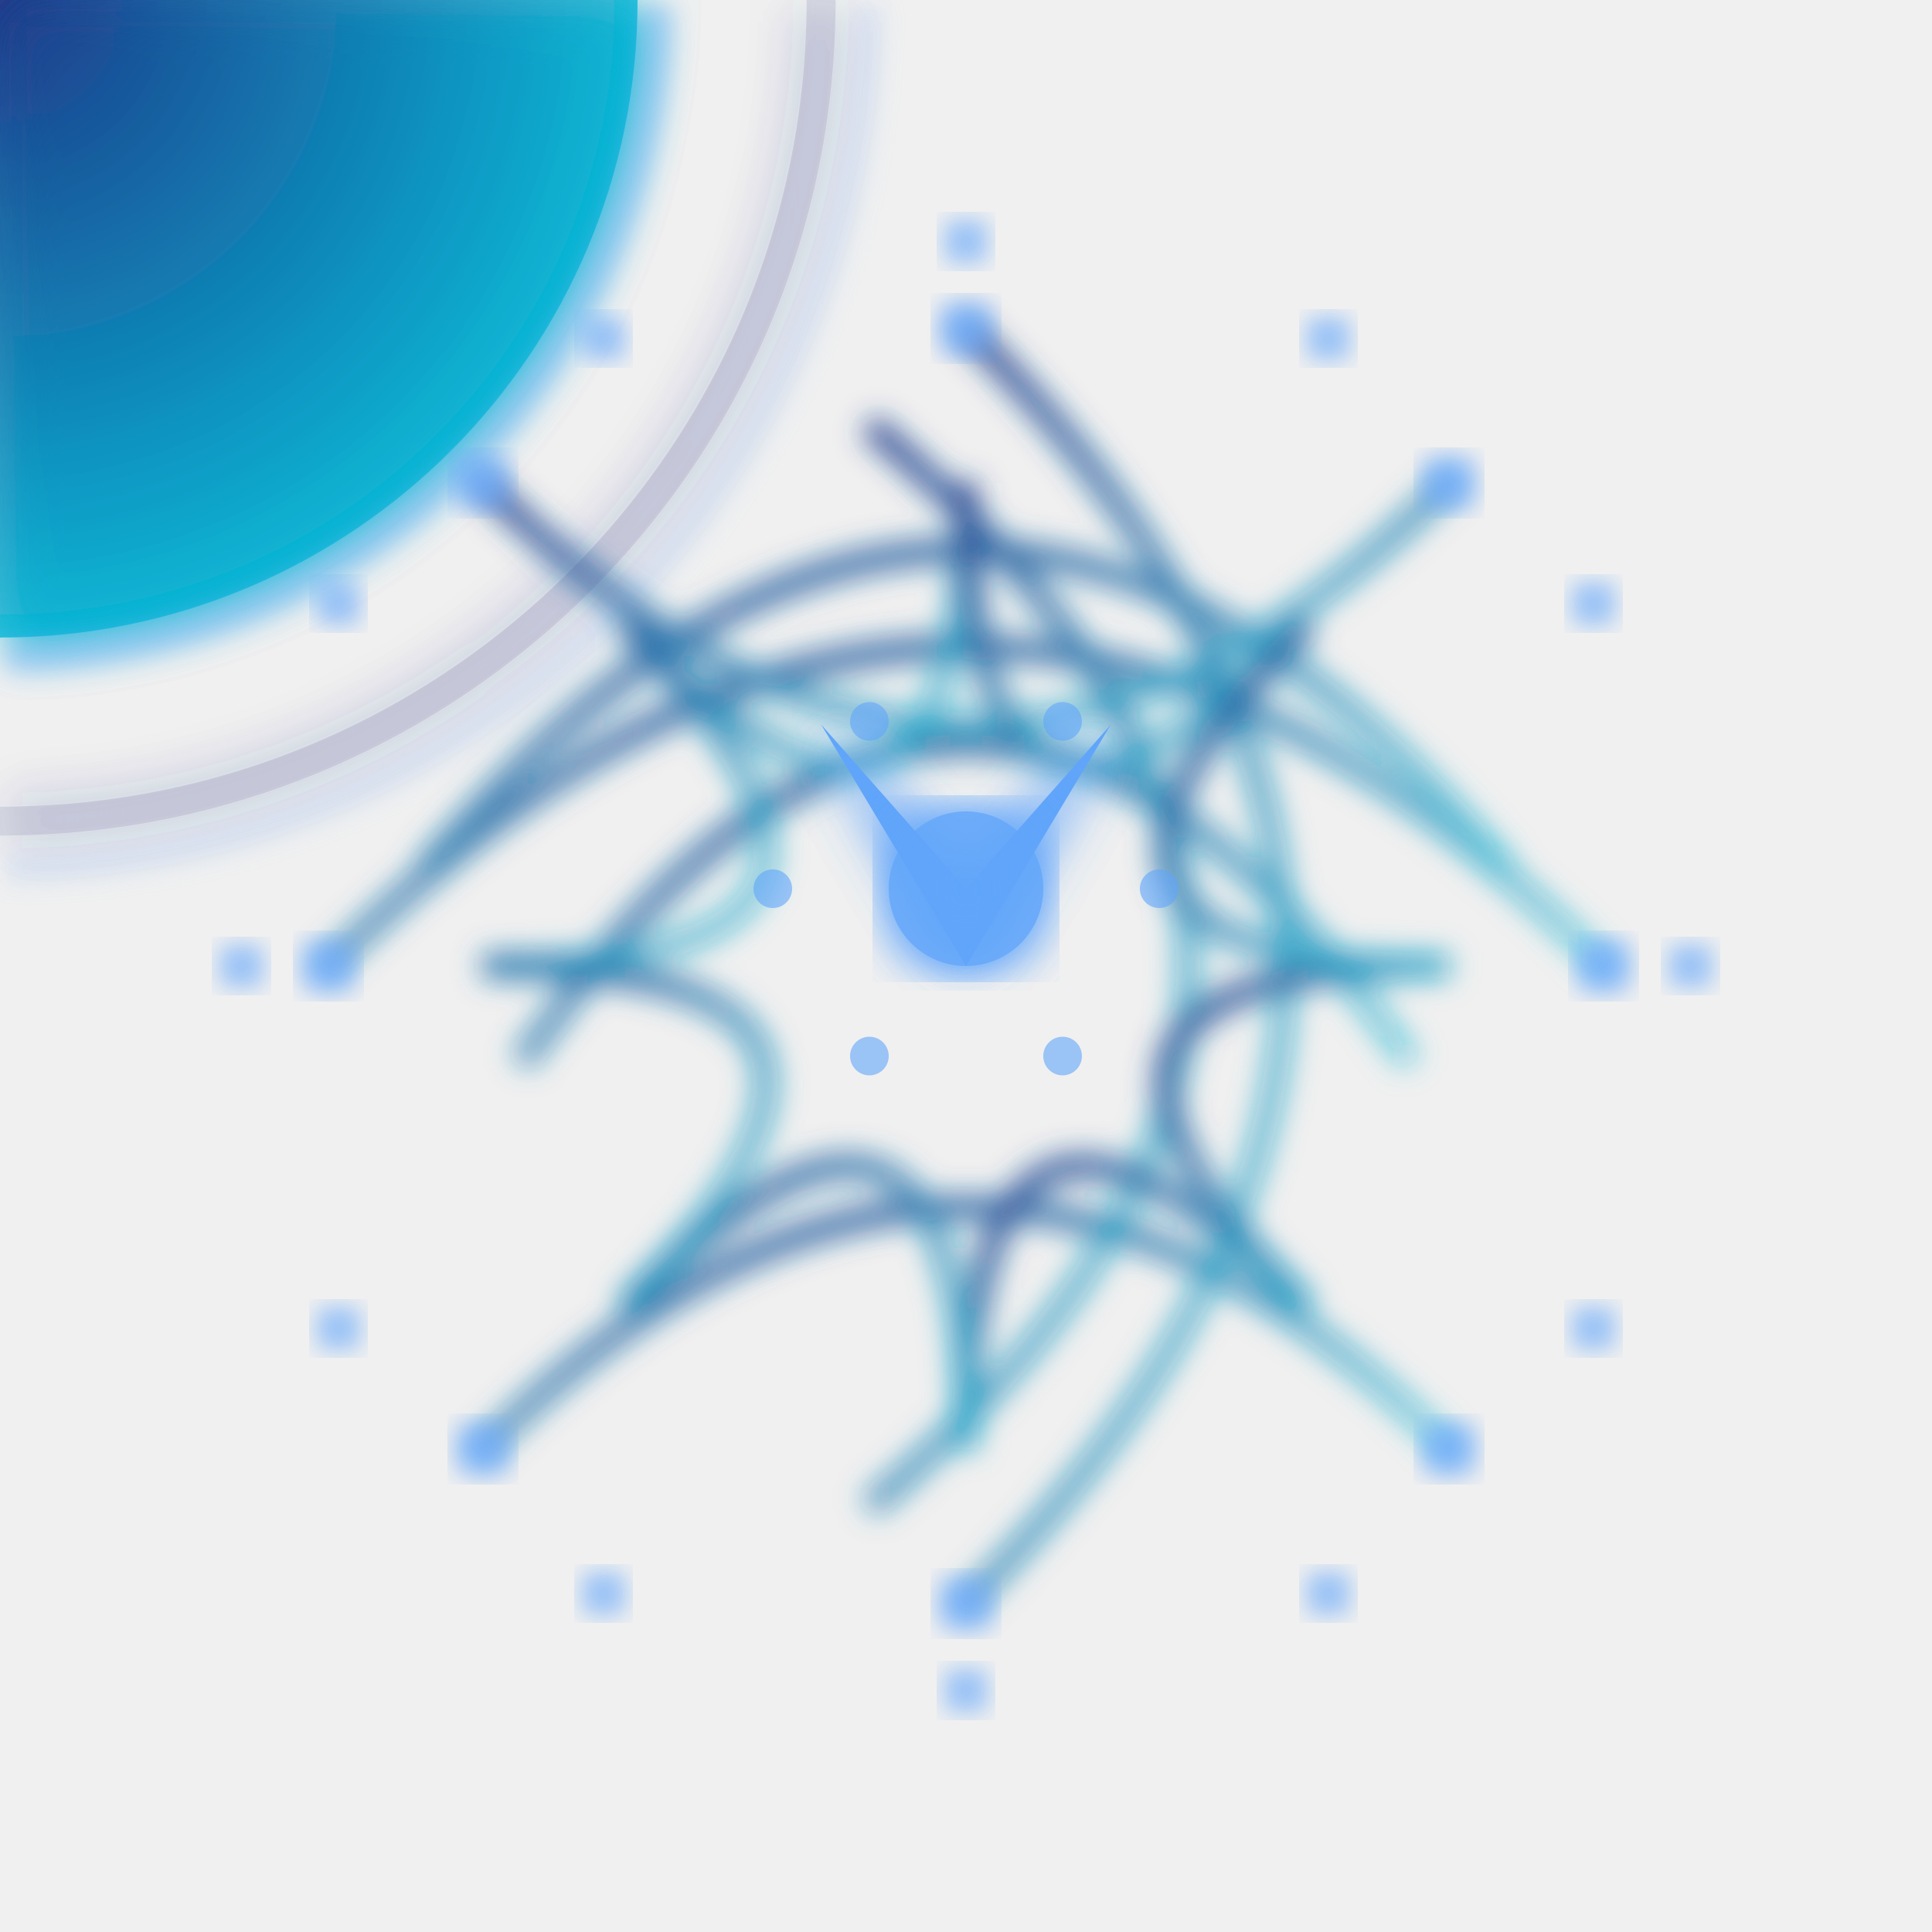
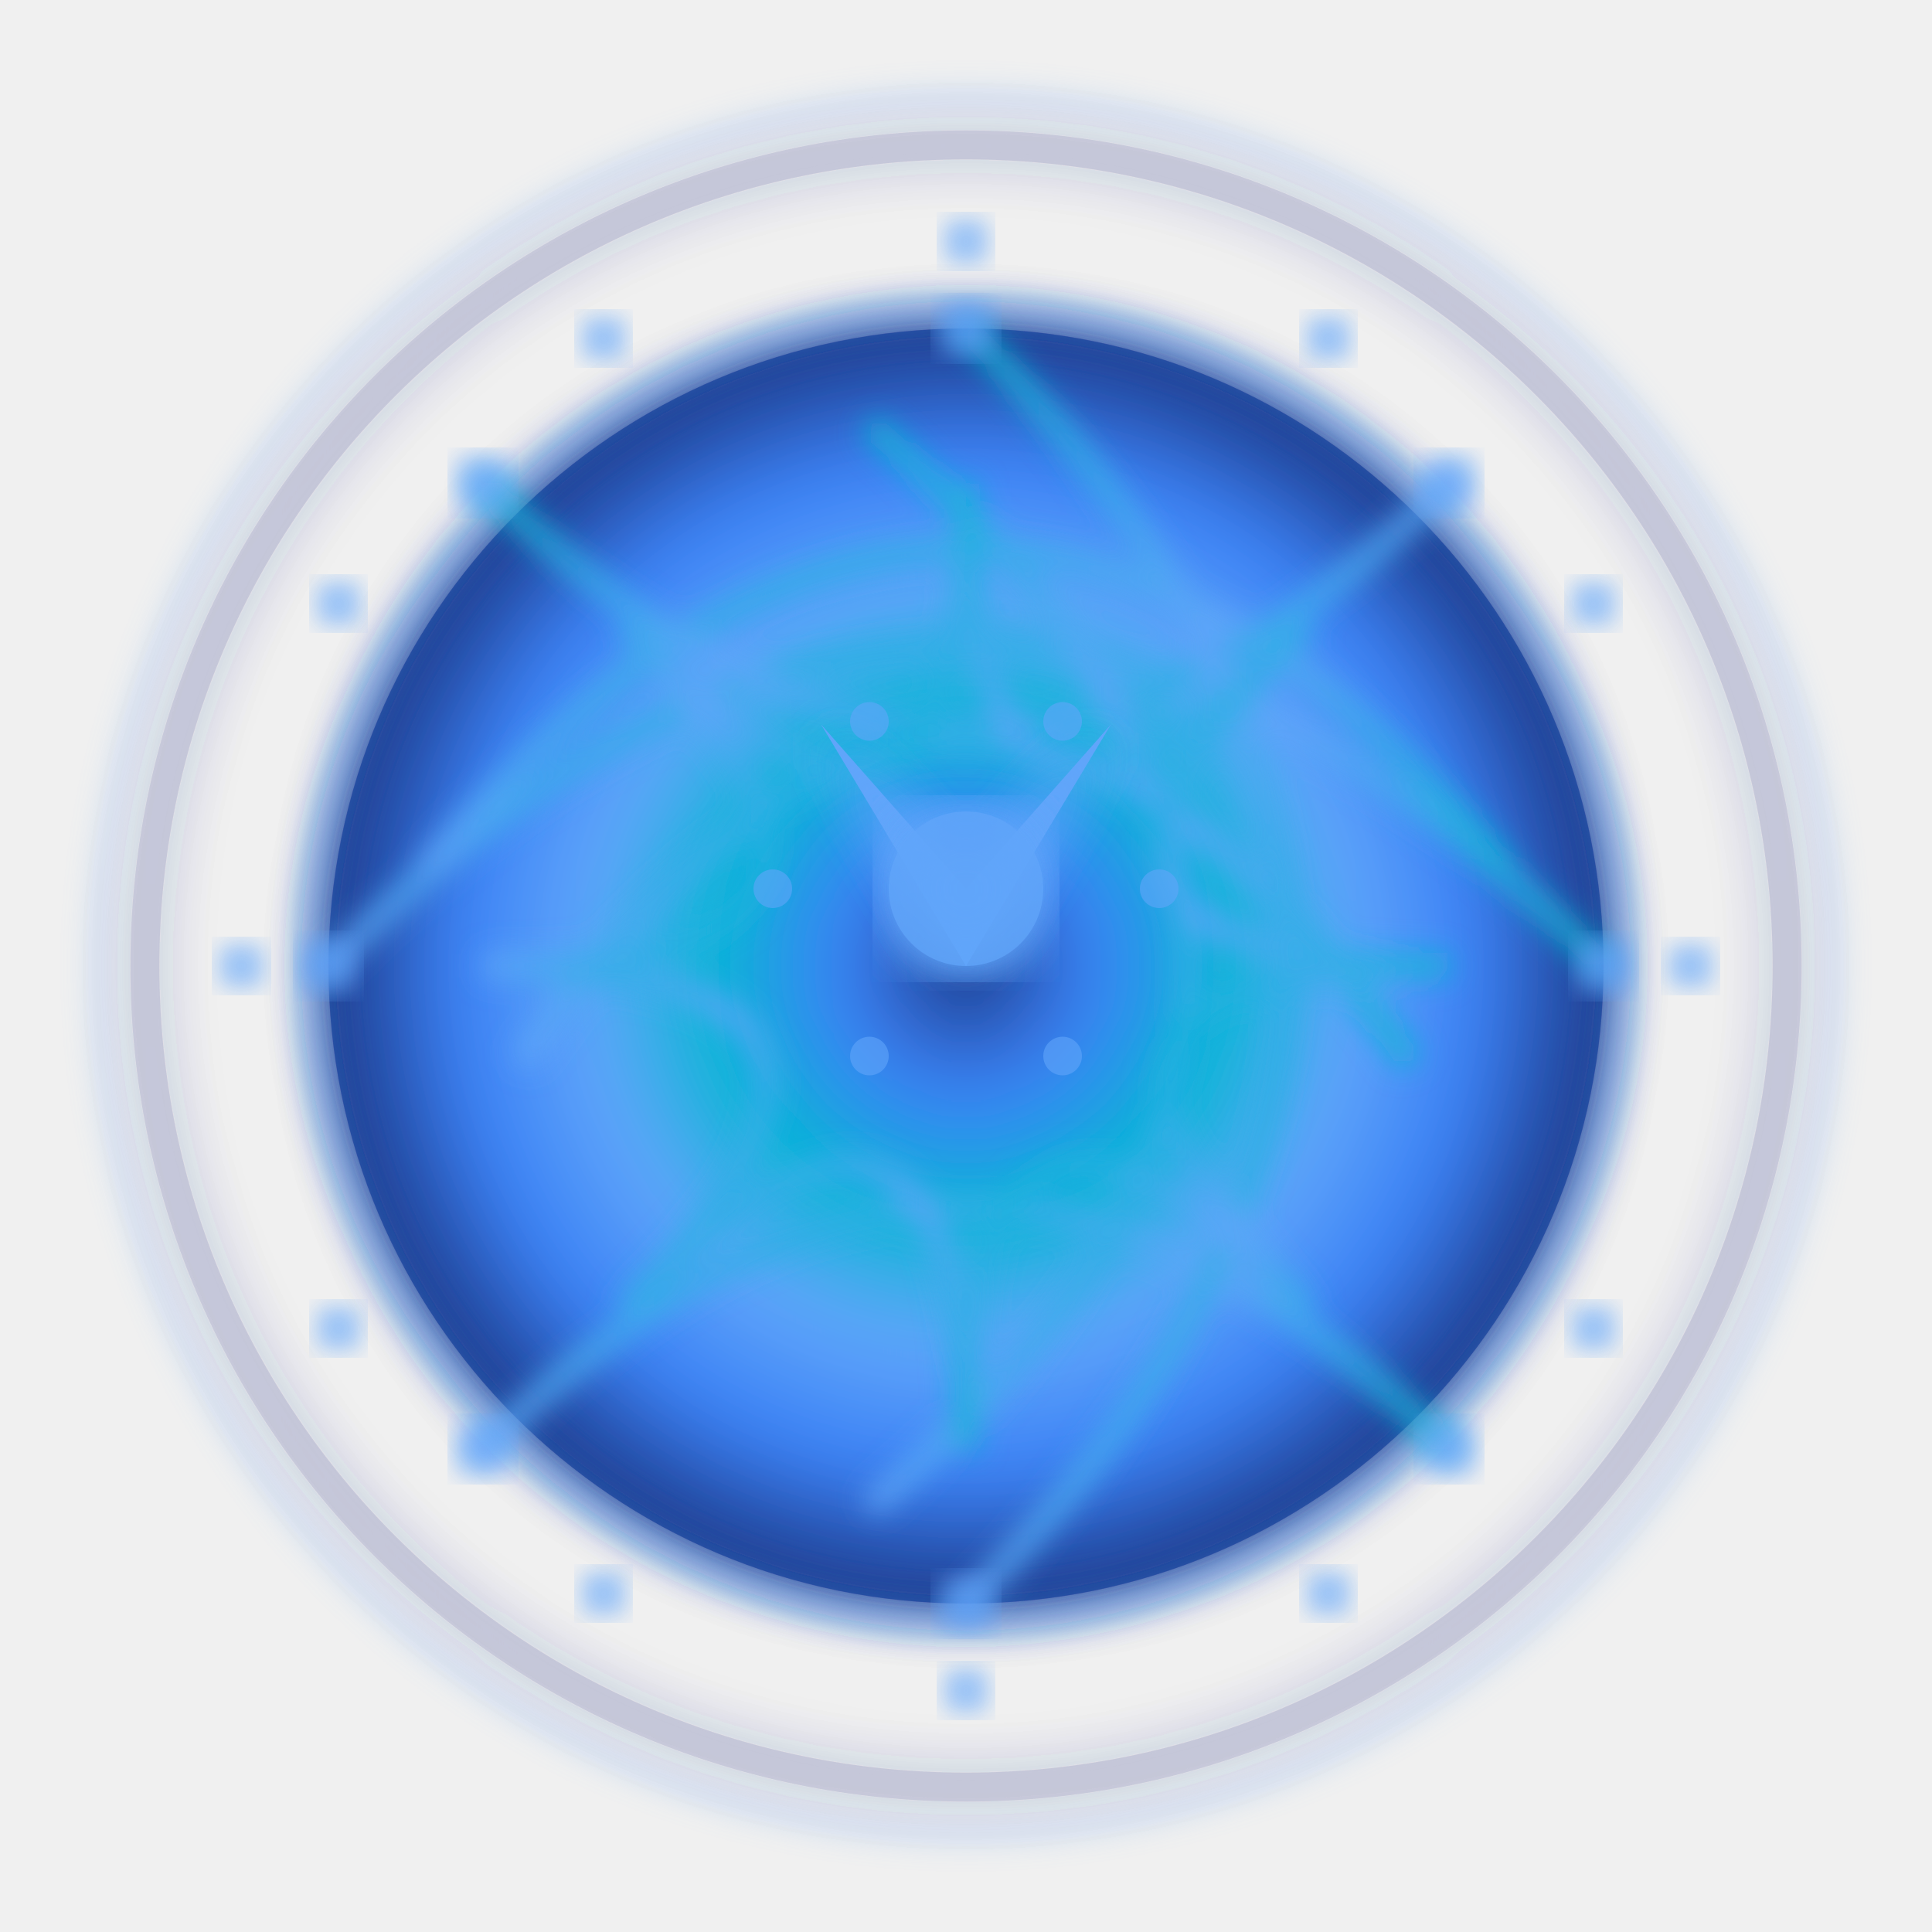
<svg xmlns="http://www.w3.org/2000/svg" baseProfile="full" height="200" version="1.1" viewBox="0 0 200 200" width="200">
  <defs>
    <radialGradient cx="50%" cy="50%" id="advancedMoonGradient-serenity" r="50%">
-       <stop offset="0%" stop-color="#1e3a8a" stop-opacity="1.0" />
-       <stop offset="100%" stop-color="#06b6d4" stop-opacity="0.8" />
+       <stop offset="0%" stop-color="#1e3a8a" />
+       <stop offset="20%" stop-color="#3b82f6" />
+       <stop offset="40%" stop-color="#06b6d4" />
+       <stop offset="60%" stop-color="#60a5fa" />
+       <stop offset="80%" stop-color="#3b82f6" />
+       <stop offset="100%" stop-color="#1e3a8a" />
    </radialGradient>
    <radialGradient cx="50%" cy="50%" id="borderGradient-serenity" r="50%">
      <stop offset="0%" stop-color="#60a5fa" stop-opacity="0.8" />
      <stop offset="100%" stop-color="#1e3a8a" stop-opacity="0.2" />
    </radialGradient>
    <filter id="mainGlow-serenity">
      <feGaussianBlur in="SourceGraphic" stdDeviation="2.8" />
      <feMerge>
        <feMergeNode in="SourceGraphic" />
        <feMergeNode />
        <feMergeNode />
      </feMerge>
    </filter>
    <filter id="detailGlow-serenity">
      <feGaussianBlur in="SourceGraphic" stdDeviation="1.5" />
    </filter>
-     <filter id="turbulence-serenity">
-       <feTurbulence baseFrequency="0.02" numOctaves="3" seed="1" stitchTiles="stitch" type="fractalNoise" />
-       <feDisplacementMap in="SourceGraphic" in2="SourceGraphic" scale="8" />
-     </filter>
-     <mask id="depthMask-serenity">
-       <circle cx="0" cy="0" fill="white" r="45%" />
-     </mask>
    <linearGradient id="neuralGradient-serenity" x1="0%" x2="100%" y1="0%" y2="100%">
-       <stop offset="0%" stop-color="#1e3a8a" stop-opacity="1.0" />
-       <stop offset="100%" stop-color="#06b6d4" stop-opacity="0.6" />
+       <stop offset="0%" stop-color="#06b6d4" />
+       <stop offset="50%" stop-color="#60a5fa" />
+       <stop offset="100%" stop-color="#06b6d4" />
    </linearGradient>
  </defs>
-   <circle cx="0" cy="0" fill="none" filter="url(#mainGlow-serenity)" opacity="0.7" r="85" stroke="url(#borderGradient-serenity)" stroke-width="3">
+   <circle cx="100" cy="100" fill="none" filter="url(#mainGlow-serenity)" opacity="0.7" r="85" stroke="url(#borderGradient-serenity)" stroke-width="3">
    <animate attributeName="opacity" dur="4.0s" repeatCount="indefinite" values="0.7;0.21;0.7" />
  </circle>
-   <circle cx="0" cy="0" fill="none" filter="url(#detailGlow-serenity)" opacity="0.4" r="90" stroke="#60a5fa" stroke-width="1">
+   <circle cx="100" cy="100" fill="none" filter="url(#detailGlow-serenity)" opacity="0.4" r="90" stroke="#60a5fa" stroke-width="1">
    <animate attributeName="r" dur="3.0s" repeatCount="indefinite" values="90;100;90" />
  </circle>
-   <circle cx="0" cy="0" fill="url(#advancedMoonGradient-serenity)" filter="url(#mainGlow-serenity)" r="66">
+   <circle cx="100" cy="100" fill="url(#advancedMoonGradient-serenity)" filter="url(#mainGlow-serenity)" r="66">
    <animate attributeName="r" dur="2.5s" repeatCount="indefinite" values="66;71.28;66" />
  </circle>
-   <circle cx="0" cy="0" fill="none" filter="url(#detailGlow-serenity)" opacity="0.6" r="68" stroke="#60a5fa" stroke-width="2" />
+   <circle cx="100" cy="100" fill="none" filter="url(#detailGlow-serenity)" opacity="0.6" r="68" stroke="#60a5fa" stroke-width="2" />
  <g fill="none" filter="url(#detailGlow-serenity)" opacity="0.9" stroke="url(#neuralGradient-serenity)" stroke-width="2.5">
    <path d="M34 100 Q100 34 166 100">
      <animate attributeName="stroke-dashoffset" begin="0.0s" dur="5.0s" repeatCount="indefinite" values="0;-200;0" />
      <animate attributeName="opacity" begin="0.0s" dur="4.0s" repeatCount="indefinite" values="0.9;0.4;0.9" />
    </path>
    <path d="M44 90 Q100 24 156 90">
      <animate attributeName="stroke-dashoffset" begin="0.3s" dur="5.0s" repeatCount="indefinite" values="0;-200;0" />
      <animate attributeName="opacity" begin="0.2s" dur="4.0s" repeatCount="indefinite" values="0.9;0.4;0.9" />
    </path>
    <path d="M54 110 Q100 44 146 110">
      <animate attributeName="stroke-dashoffset" begin="0.6s" dur="5.0s" repeatCount="indefinite" values="0;-200;0" />
      <animate attributeName="opacity" begin="0.4s" dur="4.0s" repeatCount="indefinite" values="0.9;0.4;0.9" />
    </path>
    <path d="M50 50 Q100 100 150 50">
      <animate attributeName="stroke-dashoffset" begin="0.9s" dur="5.0s" repeatCount="indefinite" values="0;-200;0" />
      <animate attributeName="opacity" begin="0.6s" dur="4.0s" repeatCount="indefinite" values="0.9;0.4;0.9" />
    </path>
    <path d="M50 150 Q100 100 150 150">
      <animate attributeName="stroke-dashoffset" begin="1.2s" dur="5.0s" repeatCount="indefinite" values="0;-200;0" />
      <animate attributeName="opacity" begin="0.8s" dur="4.0s" repeatCount="indefinite" values="0.9;0.4;0.9" />
    </path>
    <path d="M100 34 Q166 100 100 166">
      <animate attributeName="stroke-dashoffset" begin="1.5s" dur="5.0s" repeatCount="indefinite" values="0;-200;0" />
      <animate attributeName="opacity" begin="1.0s" dur="4.0s" repeatCount="indefinite" values="0.9;0.4;0.9" />
    </path>
    <path d="M90 44 Q156 100 90 156">
      <animate attributeName="stroke-dashoffset" begin="1.8s" dur="5.0s" repeatCount="indefinite" values="0;-200;0" />
      <animate attributeName="opacity" begin="1.2s" dur="4.0s" repeatCount="indefinite" values="0.9;0.4;0.9" />
    </path>
    <path d="M150.0 100.0 Q100 100 135.355 135.355">
      <animate attributeName="stroke-dashoffset" begin="2.1s" dur="5.0s" repeatCount="indefinite" values="0;-200;0" />
      <animate attributeName="opacity" begin="1.4s" dur="4.0s" repeatCount="indefinite" values="0.9;0.4;0.9" />
    </path>
    <path d="M135.355 135.355 Q100 100 100.0 150.0">
      <animate attributeName="stroke-dashoffset" begin="2.4s" dur="5.0s" repeatCount="indefinite" values="0;-200;0" />
      <animate attributeName="opacity" begin="1.6s" dur="4.0s" repeatCount="indefinite" values="0.9;0.4;0.9" />
    </path>
    <path d="M100.0 150.0 Q100 100 64.645 135.355">
      <animate attributeName="stroke-dashoffset" begin="2.7s" dur="5.0s" repeatCount="indefinite" values="0;-200;0" />
      <animate attributeName="opacity" begin="1.8s" dur="4.0s" repeatCount="indefinite" values="0.9;0.4;0.9" />
    </path>
    <path d="M64.645 135.355 Q100 100 50.0 100.0">
      <animate attributeName="stroke-dashoffset" begin="3.0s" dur="5.0s" repeatCount="indefinite" values="0;-200;0" />
      <animate attributeName="opacity" begin="2.0s" dur="4.0s" repeatCount="indefinite" values="0.9;0.4;0.9" />
    </path>
    <path d="M50.0 100.0 Q100 100 64.645 64.645">
      <animate attributeName="stroke-dashoffset" begin="3.3s" dur="5.0s" repeatCount="indefinite" values="0;-200;0" />
      <animate attributeName="opacity" begin="2.2s" dur="4.0s" repeatCount="indefinite" values="0.9;0.4;0.9" />
    </path>
    <path d="M64.645 64.645 Q100 100 100 50.0">
      <animate attributeName="stroke-dashoffset" begin="3.6s" dur="5.0s" repeatCount="indefinite" values="0;-200;0" />
      <animate attributeName="opacity" begin="2.4s" dur="4.0s" repeatCount="indefinite" values="0.9;0.4;0.9" />
    </path>
    <path d="M100 50.0 Q100 100 135.355 64.645">
      <animate attributeName="stroke-dashoffset" begin="3.9s" dur="5.0s" repeatCount="indefinite" values="0;-200;0" />
      <animate attributeName="opacity" begin="2.6s" dur="4.0s" repeatCount="indefinite" values="0.9;0.4;0.9" />
    </path>
    <path d="M135.355 64.645 Q100 100 150.0 100">
      <animate attributeName="stroke-dashoffset" begin="4.2s" dur="5.0s" repeatCount="indefinite" values="0;-200;0" />
      <animate attributeName="opacity" begin="2.8s" dur="4.0s" repeatCount="indefinite" values="0.9;0.4;0.9" />
    </path>
  </g>
  <circle cx="34" cy="100" fill="#60a5fa" filter="url(#detailGlow-serenity)" opacity="0.8" r="3">
    <animate attributeName="opacity" begin="0.0s" dur="2.0s" repeatCount="indefinite" values="0.8;1.0;0.8" />
  </circle>
  <circle cx="166" cy="100" fill="#60a5fa" filter="url(#detailGlow-serenity)" opacity="0.8" r="3">
    <animate attributeName="opacity" begin="0.2s" dur="2.0s" repeatCount="indefinite" values="0.8;1.0;0.8" />
  </circle>
  <circle cx="100" cy="34" fill="#60a5fa" filter="url(#detailGlow-serenity)" opacity="0.8" r="3">
    <animate attributeName="opacity" begin="0.4s" dur="2.0s" repeatCount="indefinite" values="0.8;1.0;0.8" />
  </circle>
  <circle cx="100" cy="166" fill="#60a5fa" filter="url(#detailGlow-serenity)" opacity="0.8" r="3">
    <animate attributeName="opacity" begin="0.6s" dur="2.0s" repeatCount="indefinite" values="0.8;1.0;0.8" />
  </circle>
  <circle cx="50" cy="50" fill="#60a5fa" filter="url(#detailGlow-serenity)" opacity="0.8" r="3">
    <animate attributeName="opacity" begin="0.8s" dur="2.0s" repeatCount="indefinite" values="0.8;1.0;0.8" />
  </circle>
  <circle cx="150" cy="50" fill="#60a5fa" filter="url(#detailGlow-serenity)" opacity="0.8" r="3">
    <animate attributeName="opacity" begin="1.0s" dur="2.0s" repeatCount="indefinite" values="0.8;1.0;0.8" />
  </circle>
  <circle cx="50" cy="150" fill="#60a5fa" filter="url(#detailGlow-serenity)" opacity="0.8" r="3">
    <animate attributeName="opacity" begin="1.2s" dur="2.0s" repeatCount="indefinite" values="0.8;1.0;0.8" />
  </circle>
  <circle cx="150" cy="150" fill="#60a5fa" filter="url(#detailGlow-serenity)" opacity="0.8" r="3">
    <animate attributeName="opacity" begin="1.4s" dur="2.0s" repeatCount="indefinite" values="0.8;1.0;0.8" />
  </circle>
  <g>
    <path d="M85 75 L100 92 L115 75 L100 100 Z" fill="#60a5fa" filter="url(#mainGlow-serenity)">
      <animate attributeName="opacity" dur="2.0s" repeatCount="indefinite" values="0.9;1.0;0.9" />
    </path>
    <circle cx="100" cy="92" fill="#60a5fa" filter="url(#mainGlow-serenity)" opacity="0.9" r="8">
      <animate attributeName="r" dur="2.5s" repeatCount="indefinite" values="8;12;8" />
    </circle>
    <g>
      <circle cx="120.0" cy="92.0" fill="#60a5fa" opacity="0.6" r="2">
        <animate attributeName="opacity" begin="0.0s" dur="3.0s" repeatCount="indefinite" values="0.6;1.0;0.6" />
      </circle>
      <circle cx="110.0" cy="109.321" fill="#60a5fa" opacity="0.6" r="2">
        <animate attributeName="opacity" begin="0.3s" dur="3.0s" repeatCount="indefinite" values="0.6;1.0;0.6" />
      </circle>
      <circle cx="90.0" cy="109.321" fill="#60a5fa" opacity="0.6" r="2">
        <animate attributeName="opacity" begin="0.6s" dur="3.0s" repeatCount="indefinite" values="0.6;1.0;0.6" />
      </circle>
      <circle cx="80.0" cy="92.0" fill="#60a5fa" opacity="0.6" r="2">
        <animate attributeName="opacity" begin="0.9s" dur="3.0s" repeatCount="indefinite" values="0.6;1.0;0.6" />
      </circle>
      <circle cx="90" cy="74.679" fill="#60a5fa" opacity="0.6" r="2">
        <animate attributeName="opacity" begin="1.2s" dur="3.0s" repeatCount="indefinite" values="0.6;1.0;0.6" />
      </circle>
      <circle cx="110.0" cy="74.679" fill="#60a5fa" opacity="0.6" r="2">
        <animate attributeName="opacity" begin="1.5s" dur="3.0s" repeatCount="indefinite" values="0.6;1.0;0.6" />
      </circle>
    </g>
  </g>
  <circle cx="175.0" cy="100.0" fill="#60a5fa" filter="url(#detailGlow-serenity)" opacity="0.7" r="2.5">
    <animate attributeName="opacity" begin="0.0s" dur="2.5s" repeatCount="indefinite" values="0.7;1.0;0.7" />
    <animate attributeName="cx" begin="0.0s" dur="4.0s" repeatCount="indefinite" values="175.0;179.33;175.0" />
    <animate attributeName="cy" begin="0.0s" dur="4.0s" repeatCount="indefinite" values="100.0;102.5;100.0" />
  </circle>
  <circle cx="164.952" cy="137.5" fill="#60a5fa" filter="url(#detailGlow-serenity)" opacity="0.7" r="2.5">
    <animate attributeName="opacity" begin="0.2s" dur="2.5s" repeatCount="indefinite" values="0.7;1.0;0.7" />
    <animate attributeName="cx" begin="0.1s" dur="4.0s" repeatCount="indefinite" values="164.952;167.452;164.952" />
    <animate attributeName="cy" begin="0.1s" dur="4.0s" repeatCount="indefinite" values="137.5;141.83;137.5" />
  </circle>
  <circle cx="137.5" cy="164.952" fill="#60a5fa" filter="url(#detailGlow-serenity)" opacity="0.7" r="2.5">
    <animate attributeName="opacity" begin="0.4s" dur="2.5s" repeatCount="indefinite" values="0.7;1.0;0.7" />
    <animate attributeName="cx" begin="0.2s" dur="4.0s" repeatCount="indefinite" values="137.5;137.5;137.5" />
    <animate attributeName="cy" begin="0.2s" dur="4.0s" repeatCount="indefinite" values="164.952;169.952;164.952" />
  </circle>
  <circle cx="100.0" cy="175.0" fill="#60a5fa" filter="url(#detailGlow-serenity)" opacity="0.7" r="2.5">
    <animate attributeName="opacity" begin="0.6s" dur="2.5s" repeatCount="indefinite" values="0.7;1.0;0.7" />
    <animate attributeName="cx" begin="0.3s" dur="4.0s" repeatCount="indefinite" values="100.0;97.5;100.0" />
    <animate attributeName="cy" begin="0.3s" dur="4.0s" repeatCount="indefinite" values="175.0;179.33;175.0" />
  </circle>
  <circle cx="62.5" cy="164.952" fill="#60a5fa" filter="url(#detailGlow-serenity)" opacity="0.7" r="2.5">
    <animate attributeName="opacity" begin="0.8s" dur="2.5s" repeatCount="indefinite" values="0.7;1.0;0.7" />
    <animate attributeName="cx" begin="0.4s" dur="4.0s" repeatCount="indefinite" values="62.5;58.17;62.5" />
    <animate attributeName="cy" begin="0.4s" dur="4.0s" repeatCount="indefinite" values="164.952;167.452;164.952" />
  </circle>
  <circle cx="35.048" cy="137.5" fill="#60a5fa" filter="url(#detailGlow-serenity)" opacity="0.7" r="2.5">
    <animate attributeName="opacity" begin="1.0s" dur="2.5s" repeatCount="indefinite" values="0.7;1.0;0.7" />
    <animate attributeName="cx" begin="0.5s" dur="4.0s" repeatCount="indefinite" values="35.048;30.048;35.048" />
    <animate attributeName="cy" begin="0.5s" dur="4.0s" repeatCount="indefinite" values="137.5;137.5;137.5" />
  </circle>
  <circle cx="25.0" cy="100" fill="#60a5fa" filter="url(#detailGlow-serenity)" opacity="0.7" r="2.5">
    <animate attributeName="opacity" begin="1.2s" dur="2.5s" repeatCount="indefinite" values="0.7;1.0;0.7" />
    <animate attributeName="cx" begin="0.6s" dur="4.0s" repeatCount="indefinite" values="25.0;20.67;25.0" />
    <animate attributeName="cy" begin="0.6s" dur="4.0s" repeatCount="indefinite" values="100;97.5;100" />
  </circle>
  <circle cx="35.048" cy="62.5" fill="#60a5fa" filter="url(#detailGlow-serenity)" opacity="0.7" r="2.5">
    <animate attributeName="opacity" begin="1.4s" dur="2.5s" repeatCount="indefinite" values="0.7;1.0;0.7" />
    <animate attributeName="cx" begin="0.7s" dur="4.0s" repeatCount="indefinite" values="35.048;32.548;35.048" />
    <animate attributeName="cy" begin="0.7s" dur="4.0s" repeatCount="indefinite" values="62.5;58.17;62.5" />
  </circle>
  <circle cx="62.5" cy="35.048" fill="#60a5fa" filter="url(#detailGlow-serenity)" opacity="0.7" r="2.5">
    <animate attributeName="opacity" begin="1.6s" dur="2.5s" repeatCount="indefinite" values="0.7;1.0;0.7" />
    <animate attributeName="cx" begin="0.8s" dur="4.0s" repeatCount="indefinite" values="62.5;62.5;62.5" />
    <animate attributeName="cy" begin="0.8s" dur="4.0s" repeatCount="indefinite" values="35.048;30.048;35.048" />
  </circle>
  <circle cx="100" cy="25.0" fill="#60a5fa" filter="url(#detailGlow-serenity)" opacity="0.7" r="2.5">
    <animate attributeName="opacity" begin="1.8s" dur="2.5s" repeatCount="indefinite" values="0.7;1.0;0.7" />
    <animate attributeName="cx" begin="0.9s" dur="4.0s" repeatCount="indefinite" values="100;102.5;100" />
    <animate attributeName="cy" begin="0.9s" dur="4.0s" repeatCount="indefinite" values="25.0;20.67;25.0" />
  </circle>
  <circle cx="137.5" cy="35.048" fill="#60a5fa" filter="url(#detailGlow-serenity)" opacity="0.7" r="2.5">
    <animate attributeName="opacity" begin="2.0s" dur="2.5s" repeatCount="indefinite" values="0.7;1.0;0.7" />
    <animate attributeName="cx" begin="1.0s" dur="4.0s" repeatCount="indefinite" values="137.5;141.83;137.5" />
    <animate attributeName="cy" begin="1.0s" dur="4.0s" repeatCount="indefinite" values="35.048;32.548;35.048" />
  </circle>
  <circle cx="164.952" cy="62.5" fill="#60a5fa" filter="url(#detailGlow-serenity)" opacity="0.7" r="2.5">
    <animate attributeName="opacity" begin="2.2s" dur="2.5s" repeatCount="indefinite" values="0.7;1.0;0.7" />
    <animate attributeName="cx" begin="1.1s" dur="4.0s" repeatCount="indefinite" values="164.952;169.952;164.952" />
    <animate attributeName="cy" begin="1.1s" dur="4.0s" repeatCount="indefinite" values="62.5;62.5;62.5" />
  </circle>
</svg>
